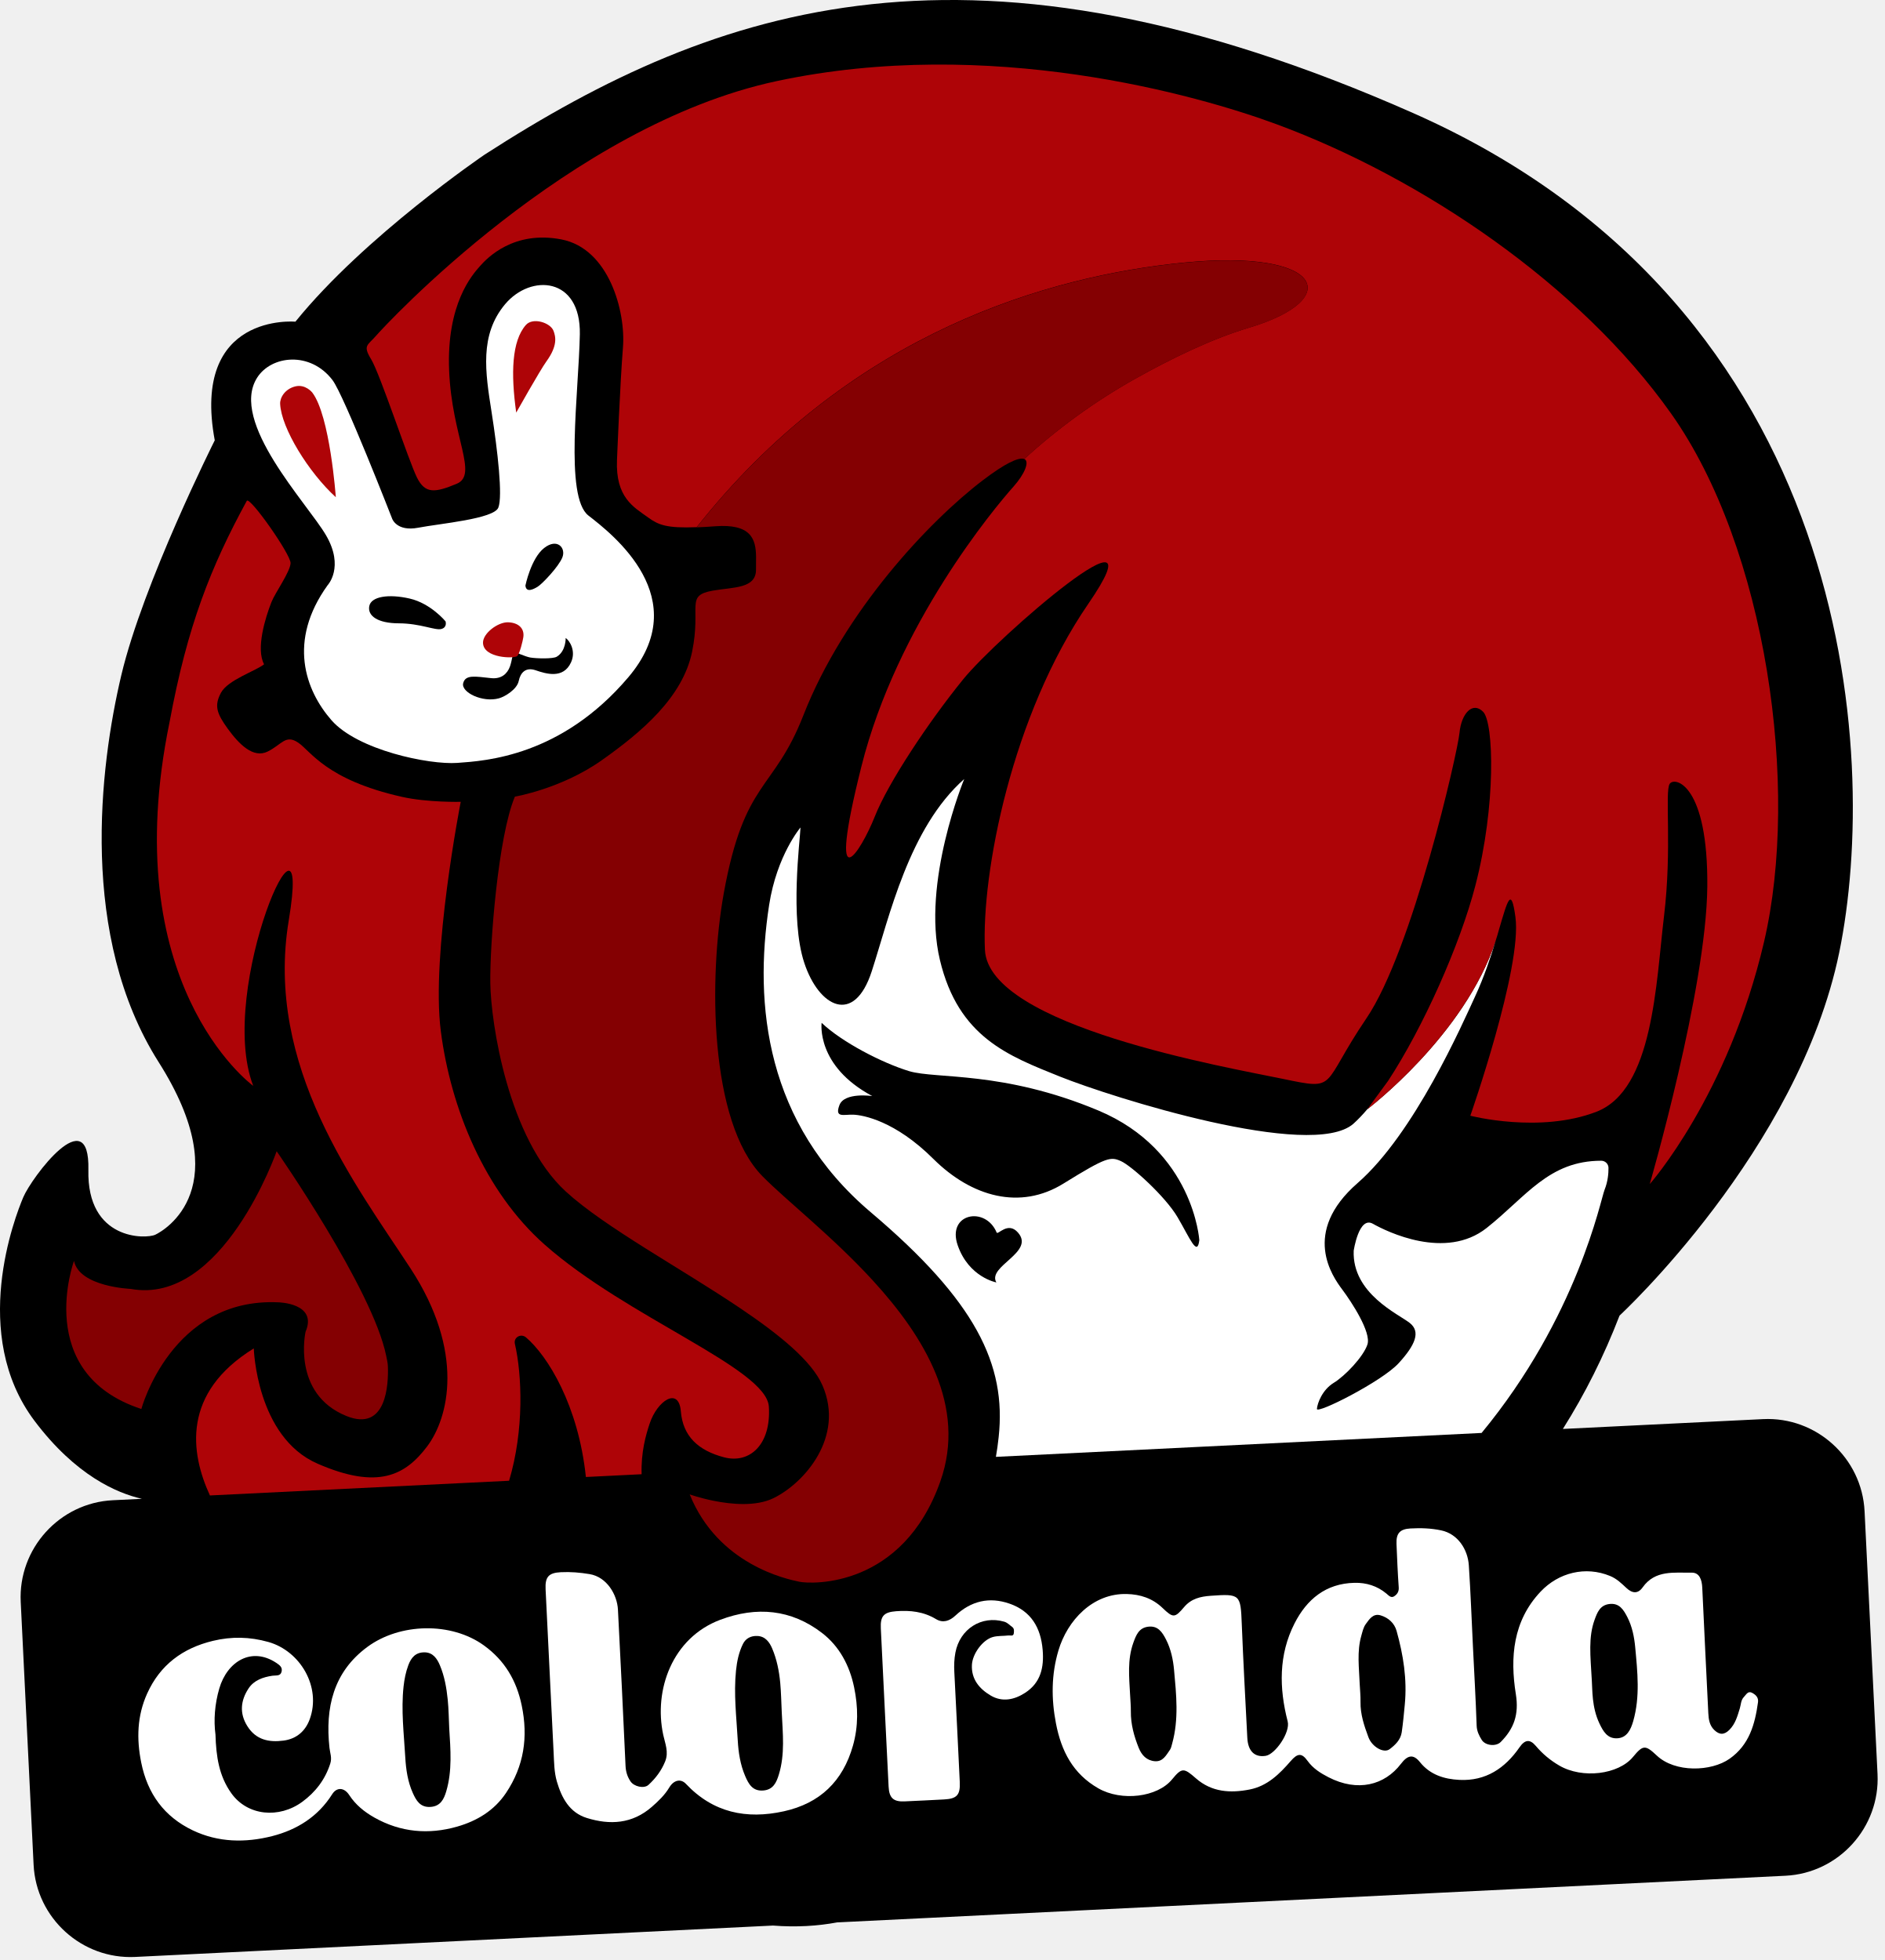
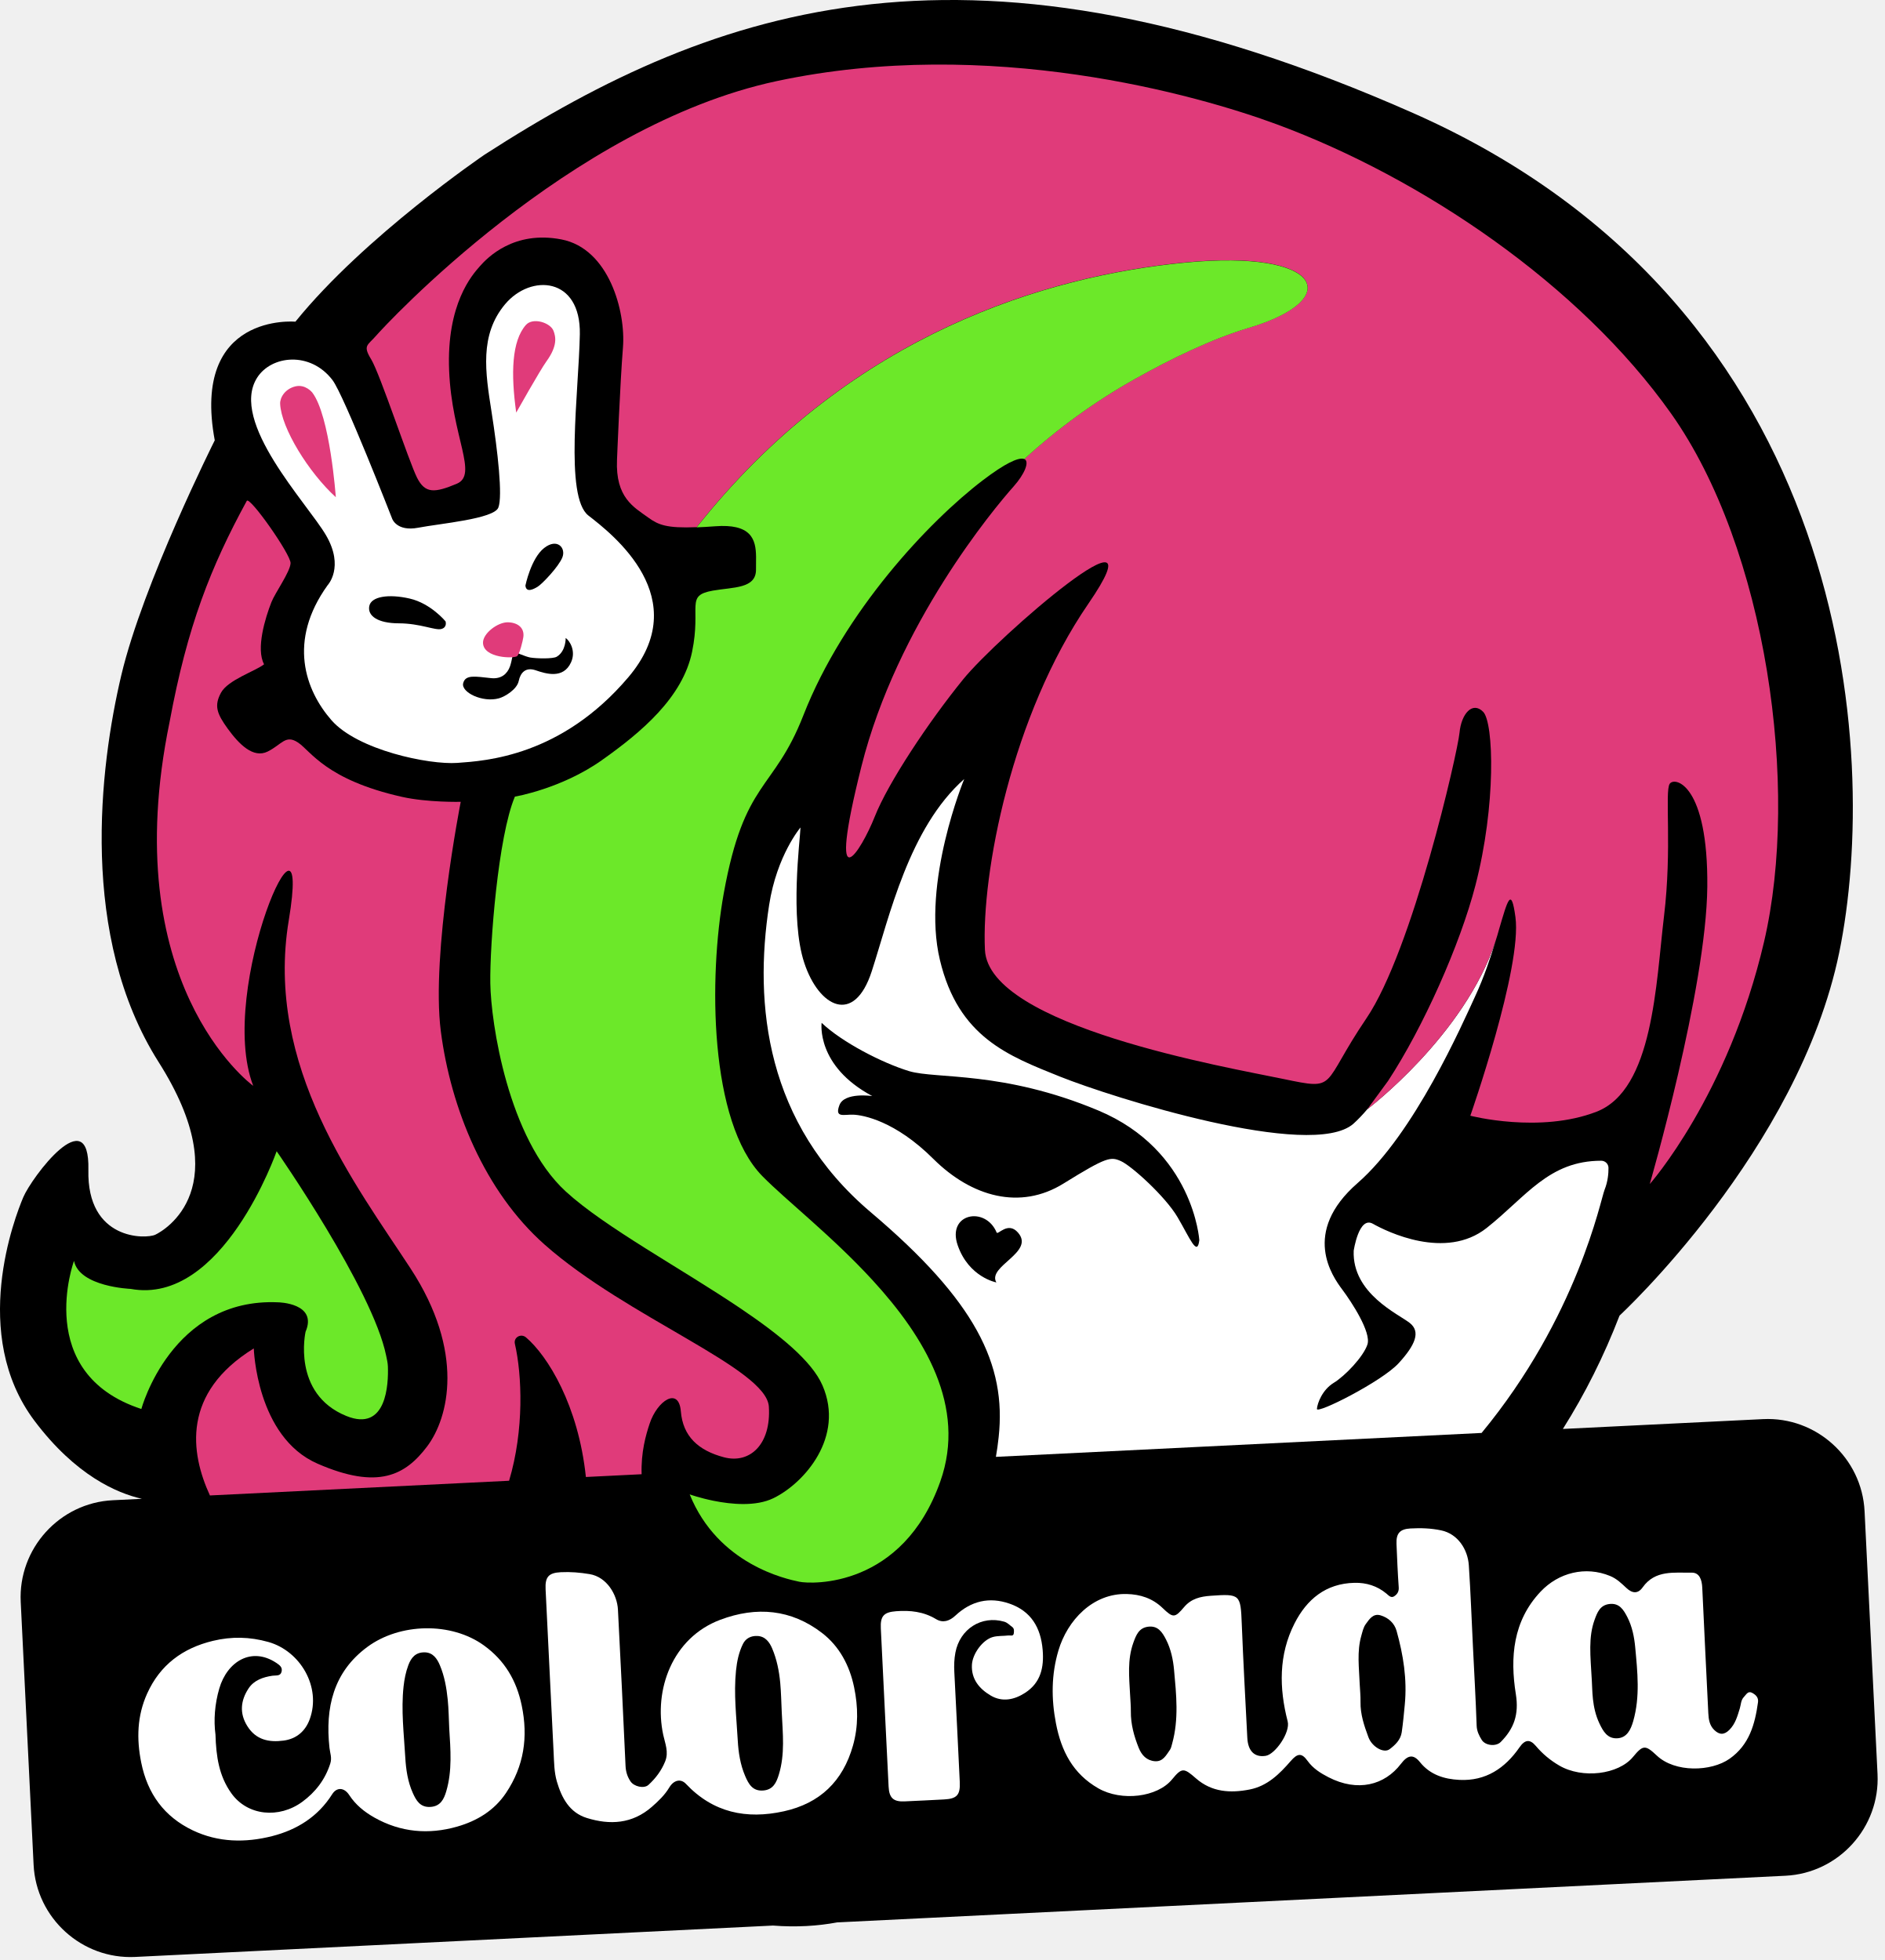
<svg xmlns="http://www.w3.org/2000/svg" width="447" height="465" viewBox="0 0 447 465" fill="none">
  <path d="M442.298 358.536C441.679 345.889 430.846 336.059 418.21 336.679L370.731 339.011C375.989 330.675 380.483 321.702 384.173 312.119C384.173 312.119 426.633 272.916 436.285 225.97C445.938 179.022 439.736 73.07 335.272 26.851C230.802 -19.368 170.494 0.84 114.934 36.701C114.934 36.701 86.484 56.023 70.073 76.32C70.073 76.32 45.297 74.053 50.943 104.465C50.943 104.465 33.951 138.325 28.775 160.195C23.599 182.064 18.75 222.192 37.617 251.955C56.484 281.719 39.098 291.869 36.84 292.93C34.583 293.991 20.582 294.306 20.964 277.556C21.349 260.809 7.508 279.346 5.523 284.032C3.542 288.719 -7.282 316.553 8.207 337.115C17.954 350.053 27.742 354.247 33.665 355.584L26.755 355.923C14.121 356.543 4.296 367.405 4.916 380.035L7.972 442.416C8.592 455.063 19.442 464.893 32.08 464.273L183.365 456.828C188.918 457.264 193.99 456.935 198.564 456.08L423.531 445.009C436.152 444.392 445.989 433.547 445.372 420.9L442.298 358.536Z" fill="black" />
-   <path d="M171.738 345.734C165.628 344.119 161.986 340.75 161.504 334.821C161.006 328.912 155.907 332.295 154.105 337.744C153.212 340.406 152.026 344.547 152.2 349.754L138.979 350.408C137.193 333.395 129.914 321.675 124.779 317.294C123.577 316.279 121.791 317.277 122.134 318.805C123.833 326.177 124.368 339.239 120.762 351.302L49.797 354.789C45.13 344.668 43.102 330.457 60.203 319.905C60.203 319.905 60.803 340.922 75.329 347.248C89.717 353.518 96.173 349.963 101.31 343.174C106.442 336.369 110.338 320.765 97.409 300.968C84.48 281.172 62.726 253.042 68.498 218.343C74.283 183.631 51.206 234.551 60.067 257.612C59.242 257.011 27.477 233.141 40.235 171.243C44.443 148.506 50.003 134.484 58.538 118.829C59.189 117.61 69.013 131.563 68.926 133.609C68.856 135.636 65.233 140.688 64.394 142.837C62.915 146.583 60.667 153.936 62.642 157.598C60.597 159.23 54.056 161.291 52.408 164.367C50.761 167.445 51.428 169.301 54.056 172.926C56.701 176.552 60.067 179.988 63.484 178.305C66.884 176.619 67.726 174.181 70.712 176.174C73.698 178.15 77.306 184.989 95.333 189.046C101.426 190.419 109.29 190.23 109.29 190.23C109.29 190.23 102.2 226.37 104.569 244.655C106.924 262.937 114.957 282.666 129.174 295.262C148.73 312.586 181.799 324.615 182.382 333.705C182.951 342.692 177.867 347.349 171.738 345.734Z" fill="#AE0407" />
-   <path d="M72.482 315.961C72.482 315.961 69.164 330.642 82.144 335.929C91.767 339.843 92.159 328.257 92.012 324.185C91.983 323.321 91.777 322.48 91.603 321.633C88.409 305.849 65.624 273.125 65.624 273.125C65.624 273.125 52.838 309.819 30.977 305.782C30.977 305.782 18.835 305.309 17.555 299.141C17.555 299.141 7.731 325.828 33.53 334.275C33.53 334.275 40.664 307.797 66.016 308.971C66.016 308.971 75.417 309.131 72.482 315.961Z" fill="#840002" />
+   <path d="M171.738 345.734C165.628 344.119 161.986 340.75 161.504 334.821C161.006 328.912 155.907 332.295 154.105 337.744C153.212 340.406 152.026 344.547 152.2 349.754L138.979 350.408C137.193 333.395 129.914 321.675 124.779 317.294C123.577 316.279 121.791 317.277 122.134 318.805C123.833 326.177 124.368 339.239 120.762 351.302L49.797 354.789C45.13 344.668 43.102 330.457 60.203 319.905C60.203 319.905 60.803 340.922 75.329 347.248C89.717 353.518 96.173 349.963 101.31 343.174C106.442 336.369 110.338 320.765 97.409 300.968C84.48 281.172 62.726 253.042 68.498 218.343C74.283 183.631 51.206 234.551 60.067 257.612C59.242 257.011 27.477 233.141 40.235 171.243C44.443 148.506 50.003 134.484 58.538 118.829C59.189 117.61 69.013 131.563 68.926 133.609C68.856 135.636 65.233 140.688 64.394 142.837C62.915 146.583 60.667 153.936 62.642 157.598C60.597 159.23 54.056 161.291 52.408 164.367C50.761 167.445 51.428 169.301 54.056 172.926C56.701 176.552 60.067 179.988 63.484 178.305C66.884 176.619 67.726 174.181 70.712 176.174C73.698 178.15 77.306 184.989 95.333 189.046C101.426 190.419 109.29 190.23 109.29 190.23C109.29 190.23 102.2 226.37 104.569 244.655C106.924 262.937 114.957 282.666 129.174 295.262C148.73 312.586 181.799 324.615 182.382 333.705C182.951 342.692 177.867 347.349 171.738 345.734Z" fill="#E03B7A" />
+   <path d="M72.482 315.961C72.482 315.961 69.164 330.642 82.144 335.929C91.767 339.843 92.159 328.257 92.012 324.185C91.983 323.321 91.777 322.48 91.603 321.633C88.409 305.849 65.624 273.125 65.624 273.125C65.624 273.125 52.838 309.819 30.977 305.782C30.977 305.782 18.835 305.309 17.555 299.141C17.555 299.141 7.731 325.828 33.53 334.275C33.53 334.275 40.664 307.797 66.016 308.971C66.016 308.971 75.417 309.131 72.482 315.961Z" fill="#6CE829" />
  <path d="M77.321 126.967C81.769 134.562 77.708 138.849 77.708 138.849C68.189 152.087 72.421 163.743 78.609 170.844C84.798 177.948 101.751 181.474 108.478 180.994C115.205 180.512 133.102 179.449 149.027 160.701C164.949 141.954 145.298 126.749 139.58 122.31C133.864 117.871 137.291 92.933 137.545 79.302C137.796 65.674 125.886 64.907 119.8 72.189C113.712 79.474 115.123 88.319 116.597 97.689C118.07 107.059 119.273 117.742 118.211 120.428C117.148 123.114 104.345 124.211 99.213 125.197C94.081 126.18 93.023 123.053 93.023 123.053C93.023 123.053 81.609 93.773 78.877 90.181C73.619 83.272 64.358 84.291 60.985 89.619C54.348 100.109 72.874 119.372 77.321 126.967Z" fill="white" />
  <path d="M279.338 288.784C276.42 283.817 268.401 276.6 265.93 275.484C263.474 274.384 262.581 274.401 252.297 280.775C242.03 287.169 230.49 283.972 221.409 274.951C212.342 265.912 204.737 264.537 202.418 264.452C200.12 264.365 197.954 265.312 199.123 262.183C200.308 259.056 206.917 260.034 206.917 260.034C193.506 252.885 194.898 242.662 194.898 242.662C199.689 247.232 209.252 252.18 215.657 254.123C222.079 256.048 237.909 253.985 260.522 263.454C283.133 272.924 284.49 294.214 284.49 294.214C284.011 298.288 282.259 293.752 279.338 288.784ZM236.346 304.251C236.346 304.251 229.803 303.03 227.178 295.435C224.55 287.84 233.788 286.07 236.416 292.41C236.69 293.098 239.109 289.661 241.495 292.444C245.565 297.137 234.115 300.385 236.346 304.251ZM379.832 275.379C367.367 275.379 362.013 283.921 352.655 291.327C342.904 299.044 329.009 292.221 325.665 290.332C322.316 288.441 321.113 296.74 321.113 296.74C320.719 306.915 331.794 311.778 334.42 313.873C337.048 315.953 335.724 319.099 331.775 323.412C327.843 327.726 312.269 335.594 312.39 334.255C312.494 332.896 313.663 329.736 316.375 328.07C319.088 326.42 323.432 321.848 324.375 318.961C325.302 316.074 320.649 308.942 318.384 305.917C316.117 302.875 308.579 292.41 322.04 280.674C335.501 268.954 346.903 242.919 349.923 236.37C352.036 231.817 353.597 227.109 354.802 223.157C347.467 245.651 324.341 263.161 324.341 263.161C323.19 264.52 322.074 265.673 321.029 266.617C311.069 275.312 263.68 260.327 251.421 255.411C239.18 250.48 227.332 246.099 222.953 227.729C218.558 209.374 228.724 184.818 228.724 184.818C215.604 196.45 211.004 217.417 206.796 230.408C202.607 243.382 194.227 238.896 190.777 228.414C187.309 217.949 189.799 199.202 189.884 196.315C189.884 196.315 184.27 202.929 182.45 214.685C178.792 238.366 181.661 266.513 206.556 287.598C231.47 308.685 238.751 323.72 236.895 340.94C236.724 342.572 236.501 344.136 236.242 345.631L351.453 339.959C374.254 312.344 379.662 284.66 380.623 282.272C381.414 280.296 381.567 278.353 381.55 277.048C381.533 276.12 380.761 275.379 379.832 275.379Z" fill="white" />
-   <path d="M396.416 98.129C374.684 67.425 337.235 42.194 302.799 29.469C284.128 22.572 234.712 8.46 184.228 19.244C135.072 29.745 91.199 77.355 89.193 79.672C87.187 81.99 86.009 81.905 88.046 85.248C90.154 88.704 96.997 109.515 98.93 113.336C100.861 117.161 103.117 116.945 108.322 114.78C113.527 112.612 107.187 103.768 106.538 87.9C105.89 72.031 112.05 65.19 113.829 63.165C115.605 61.14 121.894 54.625 133.175 56.803C144.456 58.977 148.463 73.901 147.771 82.457C147.082 91.012 146.361 109.079 146.361 109.079C145.966 118.081 150.375 120.333 153.755 122.779C156.178 124.535 158.121 125.351 165.242 125.07C165.757 124.438 166.28 123.801 166.805 123.152C202.645 79.05 248.272 65.458 281.053 62.276C313.831 59.094 319.041 70.951 296.23 77.747C287.453 80.363 277.791 85.071 269.225 89.876C259.759 95.187 250.968 101.573 242.98 108.875C242.958 108.866 242.929 108.861 242.91 108.854C244.366 109.42 243.004 112.544 240.429 115.424C235.793 120.617 212.796 148.151 204.348 181.793C195.903 215.438 204.314 201.795 207.504 193.738C210.688 185.678 220.282 171.258 228.478 161.164C236.672 151.069 276.366 116.746 258.171 143.23C239.979 169.713 232.778 207.208 233.637 225.343C234.501 243.478 291.138 253.214 304.343 255.963C317.545 258.712 313.146 257.794 324.122 241.609C335.098 225.426 345.787 178.395 346.21 173.866C346.631 169.335 349.293 166.298 351.824 168.877C354.353 171.457 354.912 191.069 349.987 210.052C346.326 224.171 337.591 243.754 329.262 256.45L324.367 263.125L324.338 263.166C324.338 263.166 347.468 245.656 354.795 223.156C355.071 222.309 355.33 221.456 355.56 220.594C357.641 213.537 358.481 210.202 359.48 217.586C361.099 229.552 348.78 264.699 348.78 264.699C348.78 264.699 365.237 268.978 378.722 263.747C392.208 258.516 392.796 233.328 394.729 217.312C396.663 201.296 394.855 187.753 396.075 185.954C397.294 184.157 405.216 186.148 404.991 210.386C404.766 234.621 391.341 280.911 391.341 280.911C391.341 280.911 409.923 259.981 418.453 223.447C426.985 186.915 419.075 130.144 396.416 98.129Z" fill="#AE0407" />
-   <path d="M74.064 93.113C74.064 93.113 72.445 91.067 70.026 91.676C67.604 92.284 66.387 94.326 66.453 95.808C66.712 101.57 73.216 112.09 79.659 117.962C79.659 117.962 78.288 98.61 74.064 93.113Z" fill="#AE0407" />
-   <path d="M129.616 85.741C132.294 82.039 131.846 79.913 131.293 78.474C130.558 76.559 126.411 75.2 124.735 77.109C121.403 80.906 121.148 88.549 122.453 97.885C122.453 97.885 128.093 87.847 129.616 85.741Z" fill="#AE0407" />
+   <path d="M396.416 98.129C374.684 67.425 337.235 42.194 302.799 29.469C284.128 22.572 234.712 8.46 184.228 19.244C135.072 29.745 91.199 77.355 89.193 79.672C87.187 81.99 86.009 81.905 88.046 85.248C90.154 88.704 96.997 109.515 98.93 113.336C100.861 117.161 103.117 116.945 108.322 114.78C113.527 112.612 107.187 103.768 106.538 87.9C105.89 72.031 112.05 65.19 113.829 63.165C115.605 61.14 121.894 54.625 133.175 56.803C144.456 58.977 148.463 73.901 147.771 82.457C147.082 91.012 146.361 109.079 146.361 109.079C145.966 118.081 150.375 120.333 153.755 122.779C156.178 124.535 158.121 125.351 165.242 125.07C165.757 124.438 166.28 123.801 166.805 123.152C202.645 79.05 248.272 65.458 281.053 62.276C313.831 59.094 319.041 70.951 296.23 77.747C287.453 80.363 277.791 85.071 269.225 89.876C259.759 95.187 250.968 101.573 242.98 108.875C242.958 108.866 242.929 108.861 242.91 108.854C244.366 109.42 243.004 112.544 240.429 115.424C235.793 120.617 212.796 148.151 204.348 181.793C195.903 215.438 204.314 201.795 207.504 193.738C210.688 185.678 220.282 171.258 228.478 161.164C236.672 151.069 276.366 116.746 258.171 143.23C239.979 169.713 232.778 207.208 233.637 225.343C234.501 243.478 291.138 253.214 304.343 255.963C317.545 258.712 313.146 257.794 324.122 241.609C335.098 225.426 345.787 178.395 346.21 173.866C346.631 169.335 349.293 166.298 351.824 168.877C354.353 171.457 354.912 191.069 349.987 210.052C346.326 224.171 337.591 243.754 329.262 256.45L324.367 263.125L324.338 263.166C324.338 263.166 347.468 245.656 354.795 223.156C355.071 222.309 355.33 221.456 355.56 220.594C357.641 213.537 358.481 210.202 359.48 217.586C361.099 229.552 348.78 264.699 348.78 264.699C348.78 264.699 365.237 268.978 378.722 263.747C392.208 258.516 392.796 233.328 394.729 217.312C396.663 201.296 394.855 187.753 396.075 185.954C397.294 184.157 405.216 186.148 404.991 210.386C404.766 234.621 391.341 280.911 391.341 280.911C391.341 280.911 409.923 259.981 418.453 223.447C426.985 186.915 419.075 130.144 396.416 98.129Z" fill="#E03B7A" />
+   <path d="M74.064 93.113C74.064 93.113 72.445 91.067 70.026 91.676C67.604 92.284 66.387 94.326 66.453 95.808C66.712 101.57 73.216 112.09 79.659 117.962C79.659 117.962 78.288 98.61 74.064 93.113Z" fill="#E03B7A" />
+   <path d="M129.616 85.741C132.294 82.039 131.846 79.913 131.293 78.474C130.558 76.559 126.411 75.2 124.735 77.109C121.403 80.906 121.148 88.549 122.453 97.885C122.453 97.885 128.093 87.847 129.616 85.741Z" fill="#E03B7A" />
  <path d="M124.635 138.918C124.635 138.918 125.949 132.476 129.066 130.02C132.179 127.567 134.283 129.988 133.407 132.222C132.529 134.452 128.593 138.553 127.555 139.187C126.516 139.825 124.808 140.687 124.635 138.918Z" fill="black" />
  <path d="M105.689 147.416C105.689 147.416 102.197 143.151 97.171 142.003C92.148 140.857 88.034 141.514 87.596 143.797C87.158 146.079 89.532 147.869 94.616 147.881C99.698 147.893 103.228 149.62 104.692 149.225C106.156 148.828 105.689 147.416 105.689 147.416Z" fill="black" />
  <path d="M121.764 154.527C121.764 154.527 121.421 156.832 120.976 158.092C120.342 159.872 118.909 161.136 116.499 160.884C112.729 160.492 110.387 159.983 109.869 162.102C109.351 164.224 114.413 166.747 118.345 165.675C119.785 165.282 122.633 163.546 123.042 161.577C123.451 159.61 124.666 158.201 127.071 159.022C129.479 159.843 133.616 161.163 135.456 157.14C136.699 154.418 135.1 151.969 134.183 151.352C134.183 151.352 134.299 154.447 132.073 155.798C131.158 156.353 127.274 156.239 125.791 155.994C124.675 155.81 121.764 154.527 121.764 154.527Z" fill="black" />
-   <path d="M114.573 152.509C114.522 150.249 118.125 147.559 120.526 147.636C122.929 147.715 124.439 149.031 124.142 151.159C124.022 152.007 123.321 154.967 122.706 155.629C122.087 156.291 114.662 156.213 114.573 152.509Z" fill="#AE0407" />
+   <path d="M114.573 152.509C114.522 150.249 118.125 147.559 120.526 147.636C122.929 147.715 124.439 149.031 124.142 151.159C124.022 152.007 123.321 154.967 122.706 155.629C122.087 156.291 114.662 156.213 114.573 152.509Z" fill="#E03B7A" />
  <path d="M239.47 380.454C234.674 378.785 230.345 379.817 226.633 383.29C225.264 384.571 223.684 385.118 222.048 384.133C219.084 382.345 215.921 381.999 212.579 382.253C209.671 382.474 208.8 383.382 208.942 386.322C209.238 392.507 209.547 398.69 209.85 404.874C210.162 411.216 210.465 417.557 210.789 423.895C210.924 426.549 211.933 427.479 214.537 427.37C217.668 427.237 220.797 427.072 223.926 426.91C227.004 426.753 227.819 425.842 227.667 422.725C227.243 414.035 226.832 405.346 226.375 396.656C226.292 395.111 226.346 393.6 226.631 392.076C227.696 386.438 232.84 383.2 238.176 384.726C239.018 384.966 239.453 385.528 240.068 385.959C240.627 386.351 240.54 386.93 240.492 387.446C240.409 388.305 239.664 387.947 239.204 388.005C237.968 388.158 236.671 388.046 235.492 388.381C233.08 389.068 230.689 392.352 230.551 394.963C230.37 398.388 232.334 400.674 234.999 402.253C237.738 403.878 240.608 403.275 243.17 401.614C246.889 399.204 247.683 395.557 247.33 391.403C246.882 386.148 244.591 382.234 239.47 380.454Z" fill="white" />
  <path d="M387.424 408.313C386.855 410.303 385.938 412.335 383.543 412.406C381.307 412.471 380.308 410.807 379.378 408.828C377.564 404.966 377.764 400.894 377.6 398.729C377.244 392.638 376.765 388.417 378.251 384.297C378.894 382.52 379.55 380.822 381.74 380.546C384.104 380.248 385.108 381.875 386.013 383.629C387.182 385.891 387.673 388.429 387.894 390.841C388.433 396.656 389.074 402.544 387.424 408.313ZM333.233 404.394C333.027 406.583 332.822 408.773 332.51 410.952C332.246 412.788 330.939 413.999 329.637 414.982C328.239 416.041 325.461 414.435 324.611 412.154C323.607 409.451 322.671 406.714 322.729 403.75C322.756 402.345 322.608 400.94 322.538 399.533C322.397 395.695 321.838 391.839 322.927 388.046C323.193 387.109 323.411 386.08 323.963 385.322C324.807 384.174 325.703 382.696 327.503 383.237C329.349 383.789 330.775 385.097 331.283 386.913C332.88 392.616 333.809 398.385 333.233 404.394ZM278.048 413.667C277.905 414.174 277.808 414.735 277.518 415.15C276.62 416.414 275.858 417.993 273.949 417.84C271.989 417.68 270.81 416.399 270.116 414.668C269.003 411.895 268.216 409.044 268.25 406.009C268.264 404.682 268.134 403.355 268.068 402.025C267.851 397.889 267.391 393.75 268.852 389.703C269.499 387.916 270.152 386.22 272.322 385.932C274.662 385.617 275.7 387.211 276.605 388.986C277.762 391.253 278.282 393.781 278.5 396.191C279.033 402.006 279.659 407.886 278.048 413.667ZM415.552 401.582C414.639 401.12 414.194 402.057 413.676 402.595C412.943 403.353 412.984 404.399 412.699 405.326C412.142 407.136 411.658 408.957 410.24 410.388C408.977 411.662 407.845 411.599 406.637 410.427C405.517 409.335 405.304 407.923 405.231 406.443C404.755 396.504 404.239 386.564 403.794 376.622C403.709 374.818 403.145 373.072 401.287 373.103C397.149 373.178 392.634 372.396 389.653 376.598C388.535 378.175 387.194 378.039 385.825 376.76C384.649 375.663 383.521 374.547 381.946 373.898C376.078 371.473 369.706 373.101 365.46 377.594C358.866 384.566 358.181 393.229 359.575 401.933C360.352 406.77 359.118 410.136 355.977 413.29C354.856 414.413 352.328 414.149 351.483 412.781C350.861 411.773 350.324 410.722 350.278 409.393C350.063 403.13 349.705 396.869 349.397 390.609C349.08 384.191 348.848 377.768 348.422 371.357C348.168 367.557 345.787 363.9 341.881 363.077C339.411 362.556 337.032 362.488 334.588 362.619C332.081 362.755 331.164 363.772 331.266 366.276C331.409 369.72 331.551 373.166 331.796 376.605C331.868 377.64 331.382 378.296 330.673 378.734C329.954 379.177 329.412 378.519 328.865 378.063C326.671 376.237 324.096 375.45 321.275 375.516C314.497 375.675 309.991 379.432 307.085 385.135C303.286 392.587 303.414 400.497 305.452 408.395C306.12 410.986 302.502 416.203 300.235 416.564C297.619 416.978 296.039 415.464 295.877 412.297C295.412 403.297 294.921 394.297 294.563 385.295C294.284 378.293 294.224 378.09 287.204 378.591C284.782 378.763 282.585 379.255 280.886 381.268C278.677 383.886 278.28 383.89 275.768 381.481C273.368 379.175 270.493 378.252 267.277 378.17C259.215 377.964 253.192 384.418 251.07 391.575C249.376 397.288 249.359 403.011 250.482 408.85C251.742 415.414 254.51 420.826 260.531 424.27C266.046 427.428 274.549 426.394 278.026 422.151C280.366 419.301 280.826 419.395 283.693 421.907C287.434 425.186 291.848 425.452 296.436 424.549C300.646 423.721 303.509 420.87 306.197 417.772C307.787 415.939 308.789 415.828 310.156 417.739C311.482 419.586 313.282 420.688 315.136 421.643C322.051 425.198 328.449 423.544 332.331 418.446C333.901 416.385 335.244 416.08 336.827 418.053C339.246 421.076 342.605 422.093 346.196 422.27C352.434 422.582 357.003 419.514 360.446 414.544C361.716 412.708 362.9 412.536 364.31 414.207C365.898 416.089 367.722 417.61 369.871 418.867C375.349 422.069 383.92 421.013 387.378 416.813C389.754 413.931 390.301 413.943 393.023 416.508C397.333 420.57 405.906 420.34 410.286 417.249C414.956 413.96 416.295 409.075 417.02 403.844C417.187 402.653 416.391 402.008 415.552 401.582Z" fill="white" />
  <path d="M105.859 424.968C105.31 426.835 104.484 428.552 102.077 428.685C99.657 428.819 98.723 427.148 97.924 425.377C96.719 422.703 96.303 419.787 96.136 416.927C95.814 411.335 95.118 405.736 95.73 400.119C95.921 398.397 96.245 396.707 96.857 395.065C97.537 393.249 98.58 392.013 100.664 392.009C102.711 392.006 103.688 393.534 104.33 395.038C105.433 397.627 105.922 400.432 106.207 403.232C106.435 405.491 106.452 407.77 106.563 410.039C106.87 415.043 107.304 420.064 105.859 424.968ZM114.802 390.376C107.037 384.755 94.873 385.029 87.154 390.715C79.048 396.688 77.124 405.184 78.152 414.646C78.288 415.908 78.786 417.005 78.346 418.392C77.131 422.197 74.828 425.183 71.699 427.477C66.218 431.488 58.724 430.843 54.867 425.43C51.961 421.352 51.269 416.772 51.114 411.526C50.657 408.121 50.935 404.283 52.019 400.582C53.911 394.135 59.687 390.635 65.531 394.501C66.453 395.111 67.036 395.61 66.789 396.613C66.521 397.712 65.468 397.436 64.648 397.555C62.397 397.879 60.236 398.637 58.966 400.565C57.086 403.416 56.74 406.465 58.69 409.545C60.745 412.793 63.808 413.406 67.28 412.946C70.361 412.536 72.454 410.674 73.473 407.874C76.258 400.226 71.232 391.679 63.648 389.548C59.252 388.31 54.927 388.221 50.511 389.284C43.327 391.013 37.96 394.997 34.897 401.807C32.525 407.075 32.363 412.519 33.5 418.165C34.993 425.573 38.962 431.006 45.723 434.239C51.77 437.128 58.221 437.225 64.568 435.607C70.445 434.108 75.445 430.993 78.794 425.67C79.871 423.963 81.639 424.021 82.847 425.876C84.364 428.196 86.435 429.862 88.78 431.19C95.021 434.721 101.69 435.295 108.467 433.348C113.121 432.011 117.225 429.567 120.034 425.37C124.305 418.988 125.316 412.098 123.756 404.614C122.524 398.686 119.722 393.936 114.802 390.376Z" fill="white" />
  <path d="M184.754 420.998C184.176 422.897 183.406 424.604 181.049 424.788C178.535 424.987 177.589 423.274 176.769 421.371C175.607 418.67 175.165 415.771 175.005 412.911C174.695 407.394 174.022 401.88 174.589 396.333C174.814 394.137 175.261 391.996 176.232 390.027C176.892 388.688 178.141 388.051 179.673 388.126C181.577 388.218 182.552 389.644 183.16 391.071C184.265 393.657 184.82 396.447 185.081 399.254C185.296 401.594 185.33 403.95 185.444 406.299C185.679 411.221 186.233 416.157 184.754 420.998ZM194.995 387.411C187.687 381.79 179.46 381.039 170.831 384.294C159.494 388.569 155.034 400.899 157.326 411.584C157.759 413.606 158.679 415.655 157.793 417.864C156.912 420.065 155.533 421.887 153.829 423.451C152.779 424.415 150.388 423.87 149.551 422.608C148.823 421.514 148.448 420.337 148.387 418.966C147.831 406.593 147.221 394.222 146.582 381.853C146.398 378.332 143.954 374.135 139.879 373.454C137.576 373.069 135.347 372.885 133.058 372.996C130.142 373.139 129.278 374.108 129.421 377.05C129.757 384.098 130.108 391.143 130.457 398.191C130.745 404.062 131.021 409.935 131.325 415.805C131.446 418.116 131.439 420.426 132.107 422.7C133.259 426.609 135.127 430.039 139.199 431.305C144.685 433.01 149.984 432.725 154.63 428.661C156.21 427.275 157.672 425.885 158.761 424.071C159.845 422.262 161.51 421.935 162.712 423.214C169.156 430.053 177.057 431.683 185.947 429.719C194.516 427.825 199.936 422.582 202.327 414.156C203.628 409.559 203.575 404.975 202.605 400.298C201.526 395.084 199.089 390.562 194.995 387.411Z" fill="white" />
-   <path d="M269.223 89.909C277.789 85.104 287.449 80.396 296.225 77.783C319.042 70.987 313.832 59.127 281.051 62.31C248.27 65.492 202.64 79.084 166.803 123.186C166.276 123.835 165.756 124.472 165.238 125.104C165.238 125.104 165.233 125.111 165.228 125.114C166.537 125.063 168.006 124.978 169.705 124.852C171.723 124.702 173.32 124.799 174.588 125.087C180.139 126.351 179.277 131.292 179.333 135.065C179.401 139.696 173.959 139.265 169.114 140.12C162.45 141.299 166.399 143.789 164.176 154.612C161.949 165.436 152.224 173.672 142.681 180.408C133.137 187.143 122.137 188.996 122.137 188.996C118.156 198.429 116.17 224.016 116.308 233.28C116.441 242.543 120.489 270.08 134.197 282.664C143.44 291.148 161.415 300.816 175.607 310.382C184.906 316.65 192.584 322.872 195.105 328.689C200.392 340.883 190.851 351.83 183.483 355.427C179.323 357.459 173.528 356.914 169.267 356.054C165.981 355.39 163.609 354.54 163.609 354.54V354.55C170.346 371.184 186.53 374.618 189.566 375.25C189.581 375.252 189.598 375.257 189.612 375.259C192.545 375.87 214.113 376.766 223.063 351.438C229.338 333.693 219.293 317.151 207.025 303.766C197.397 293.262 186.399 284.703 180.841 279.031C168.192 266.14 168.113 231.749 171.679 211.969C176.57 184.854 183.473 187.857 190.563 169.725C200.218 145.034 220.443 123.612 233.139 113.942C238.47 109.88 241.429 108.589 242.731 108.836C242.736 108.836 242.741 108.839 242.748 108.839C242.804 108.851 242.855 108.87 242.906 108.887C242.93 108.895 242.956 108.899 242.976 108.909C250.963 101.61 259.757 95.221 269.223 89.909Z" fill="#840002" />
+   <path d="M269.223 89.909C277.789 85.104 287.449 80.396 296.225 77.783C319.042 70.987 313.832 59.127 281.051 62.31C248.27 65.492 202.64 79.084 166.803 123.186C166.276 123.835 165.756 124.472 165.238 125.104C165.238 125.104 165.233 125.111 165.228 125.114C166.537 125.063 168.006 124.978 169.705 124.852C171.723 124.702 173.32 124.799 174.588 125.087C180.139 126.351 179.277 131.292 179.333 135.065C179.401 139.696 173.959 139.265 169.114 140.12C162.45 141.299 166.399 143.789 164.176 154.612C161.949 165.436 152.224 173.672 142.681 180.408C133.137 187.143 122.137 188.996 122.137 188.996C118.156 198.429 116.17 224.016 116.308 233.28C116.441 242.543 120.489 270.08 134.197 282.664C143.44 291.148 161.415 300.816 175.607 310.382C184.906 316.65 192.584 322.872 195.105 328.689C200.392 340.883 190.851 351.83 183.483 355.427C179.323 357.459 173.528 356.914 169.267 356.054C165.981 355.39 163.609 354.54 163.609 354.54V354.55C170.346 371.184 186.53 374.618 189.566 375.25C189.581 375.252 189.598 375.257 189.612 375.259C192.545 375.87 214.113 376.766 223.063 351.438C229.338 333.693 219.293 317.151 207.025 303.766C197.397 293.262 186.399 284.703 180.841 279.031C168.192 266.14 168.113 231.749 171.679 211.969C176.57 184.854 183.473 187.857 190.563 169.725C200.218 145.034 220.443 123.612 233.139 113.942C238.47 109.88 241.429 108.589 242.731 108.836C242.736 108.836 242.741 108.839 242.748 108.839C242.804 108.851 242.855 108.87 242.906 108.887C242.93 108.895 242.956 108.899 242.976 108.909C250.963 101.61 259.757 95.221 269.223 89.909Z" fill="#6CE829" />
</svg>
